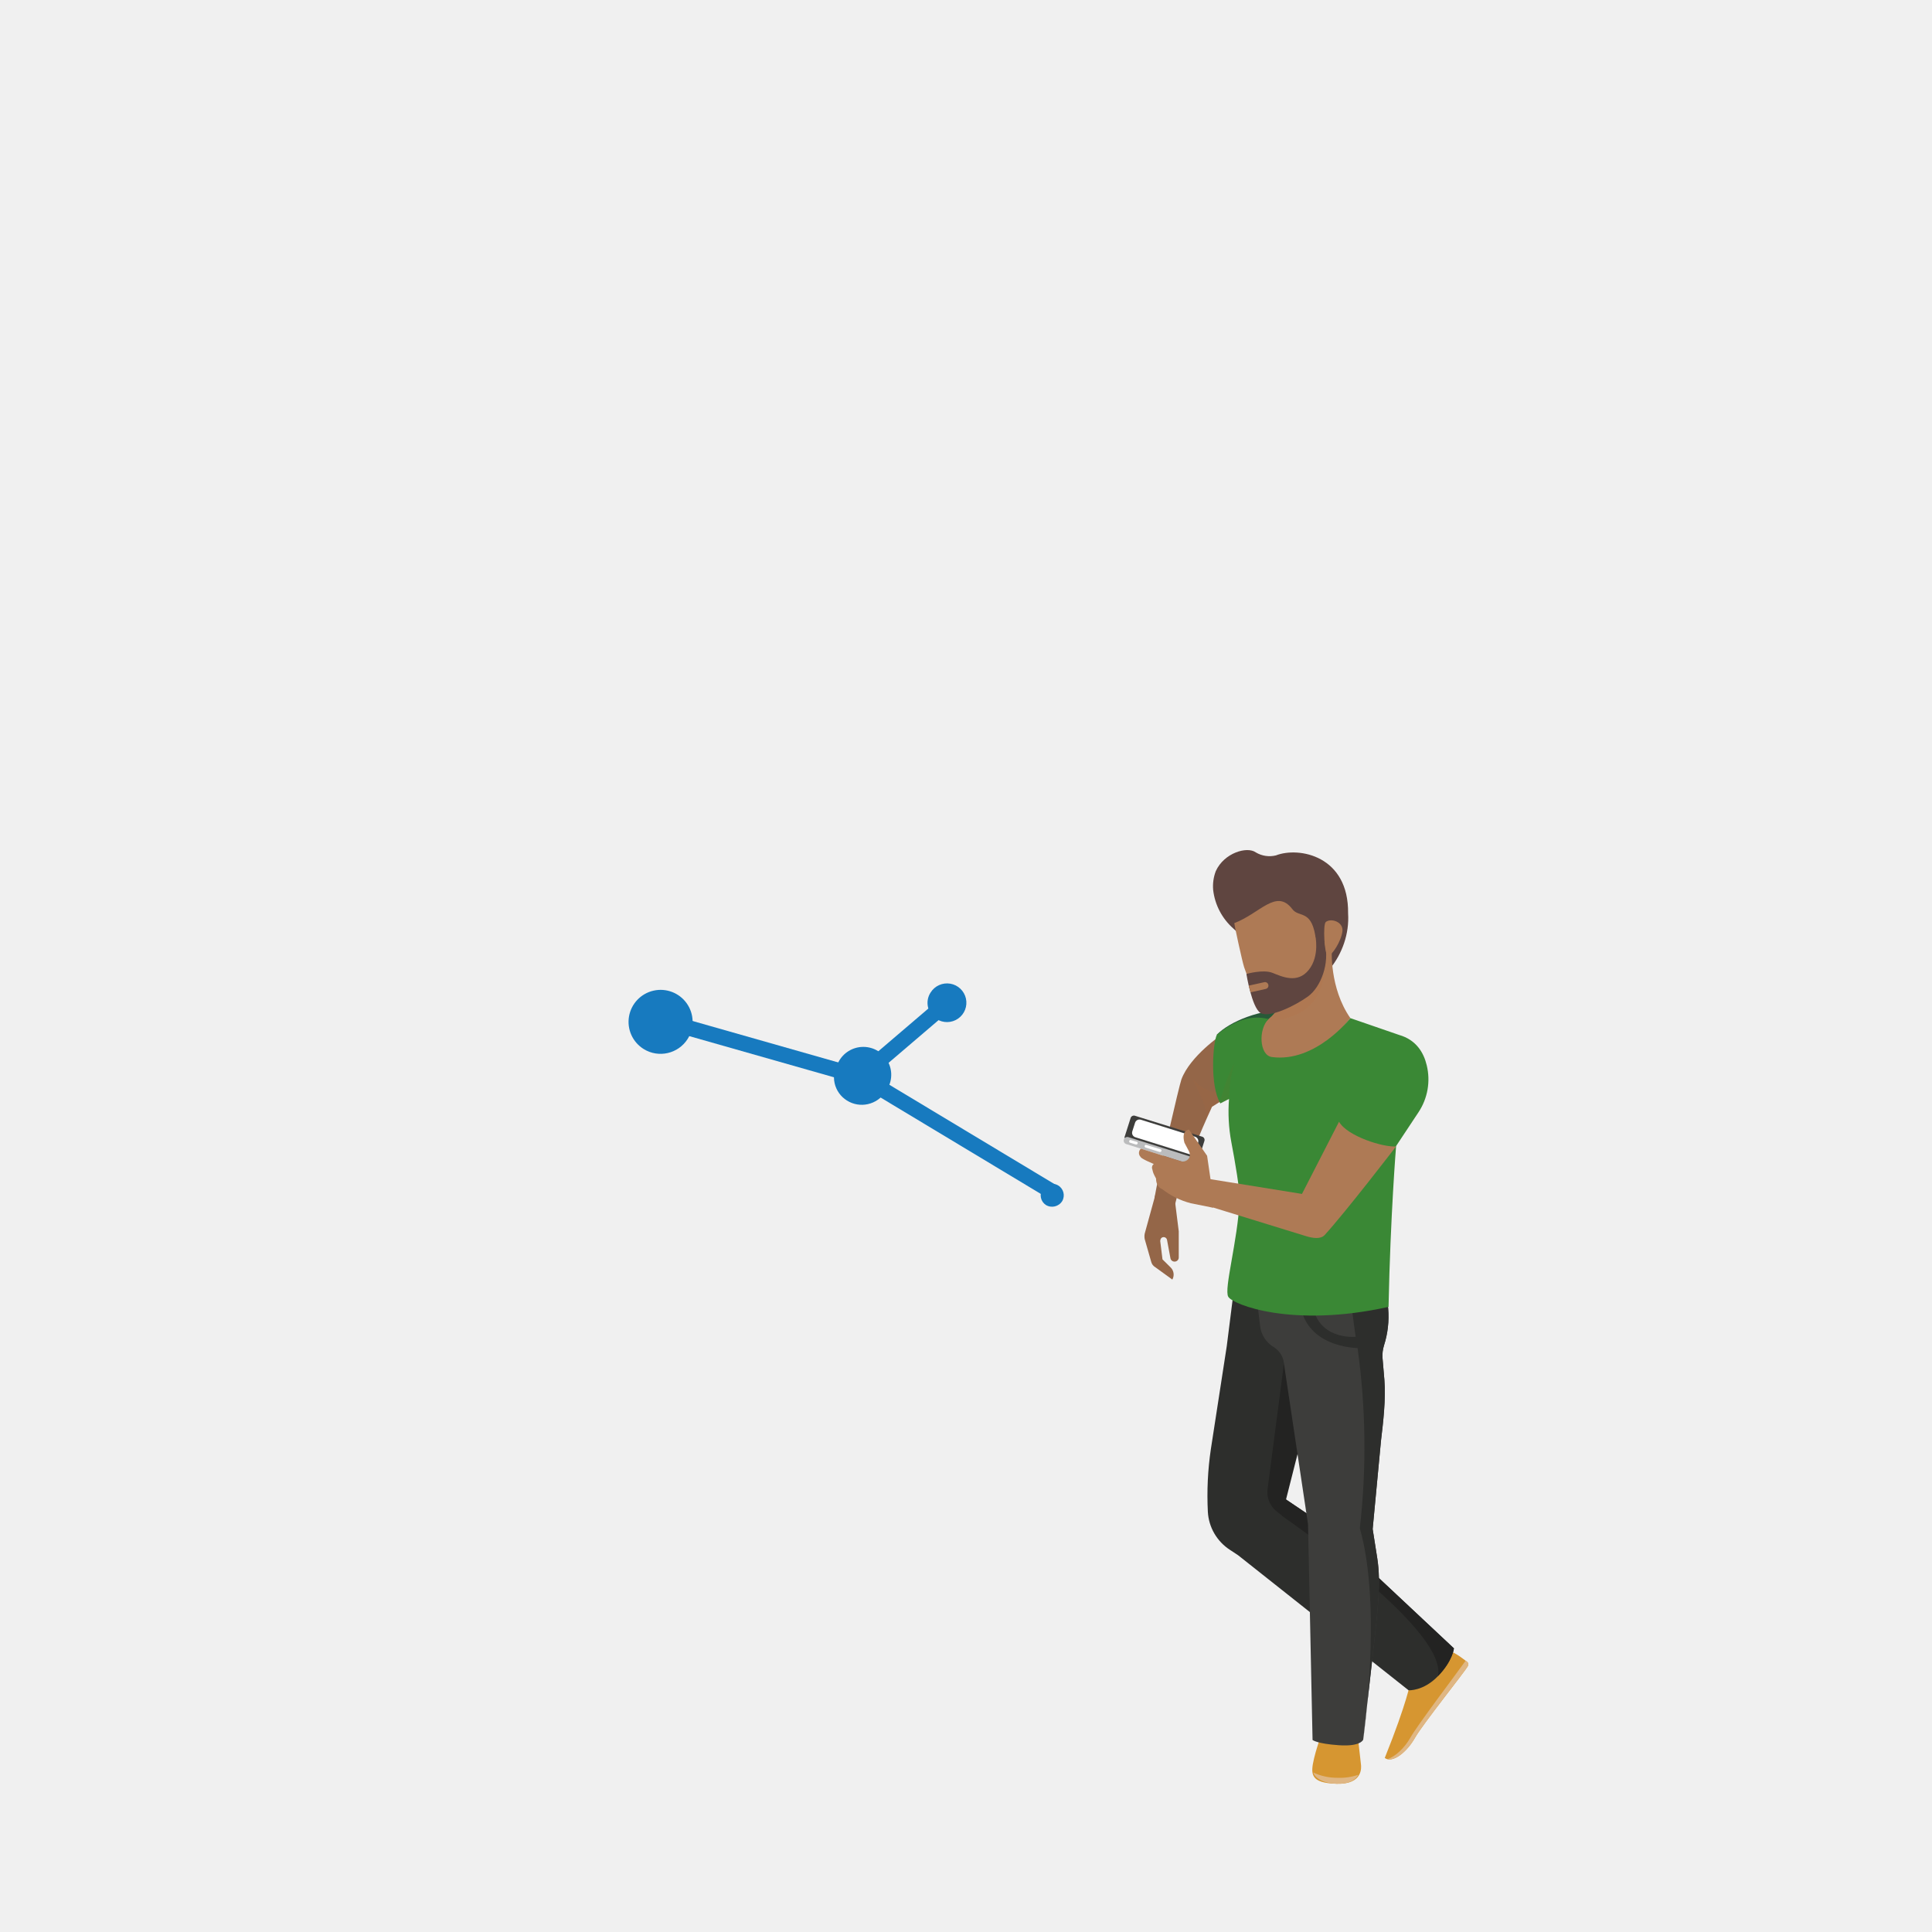
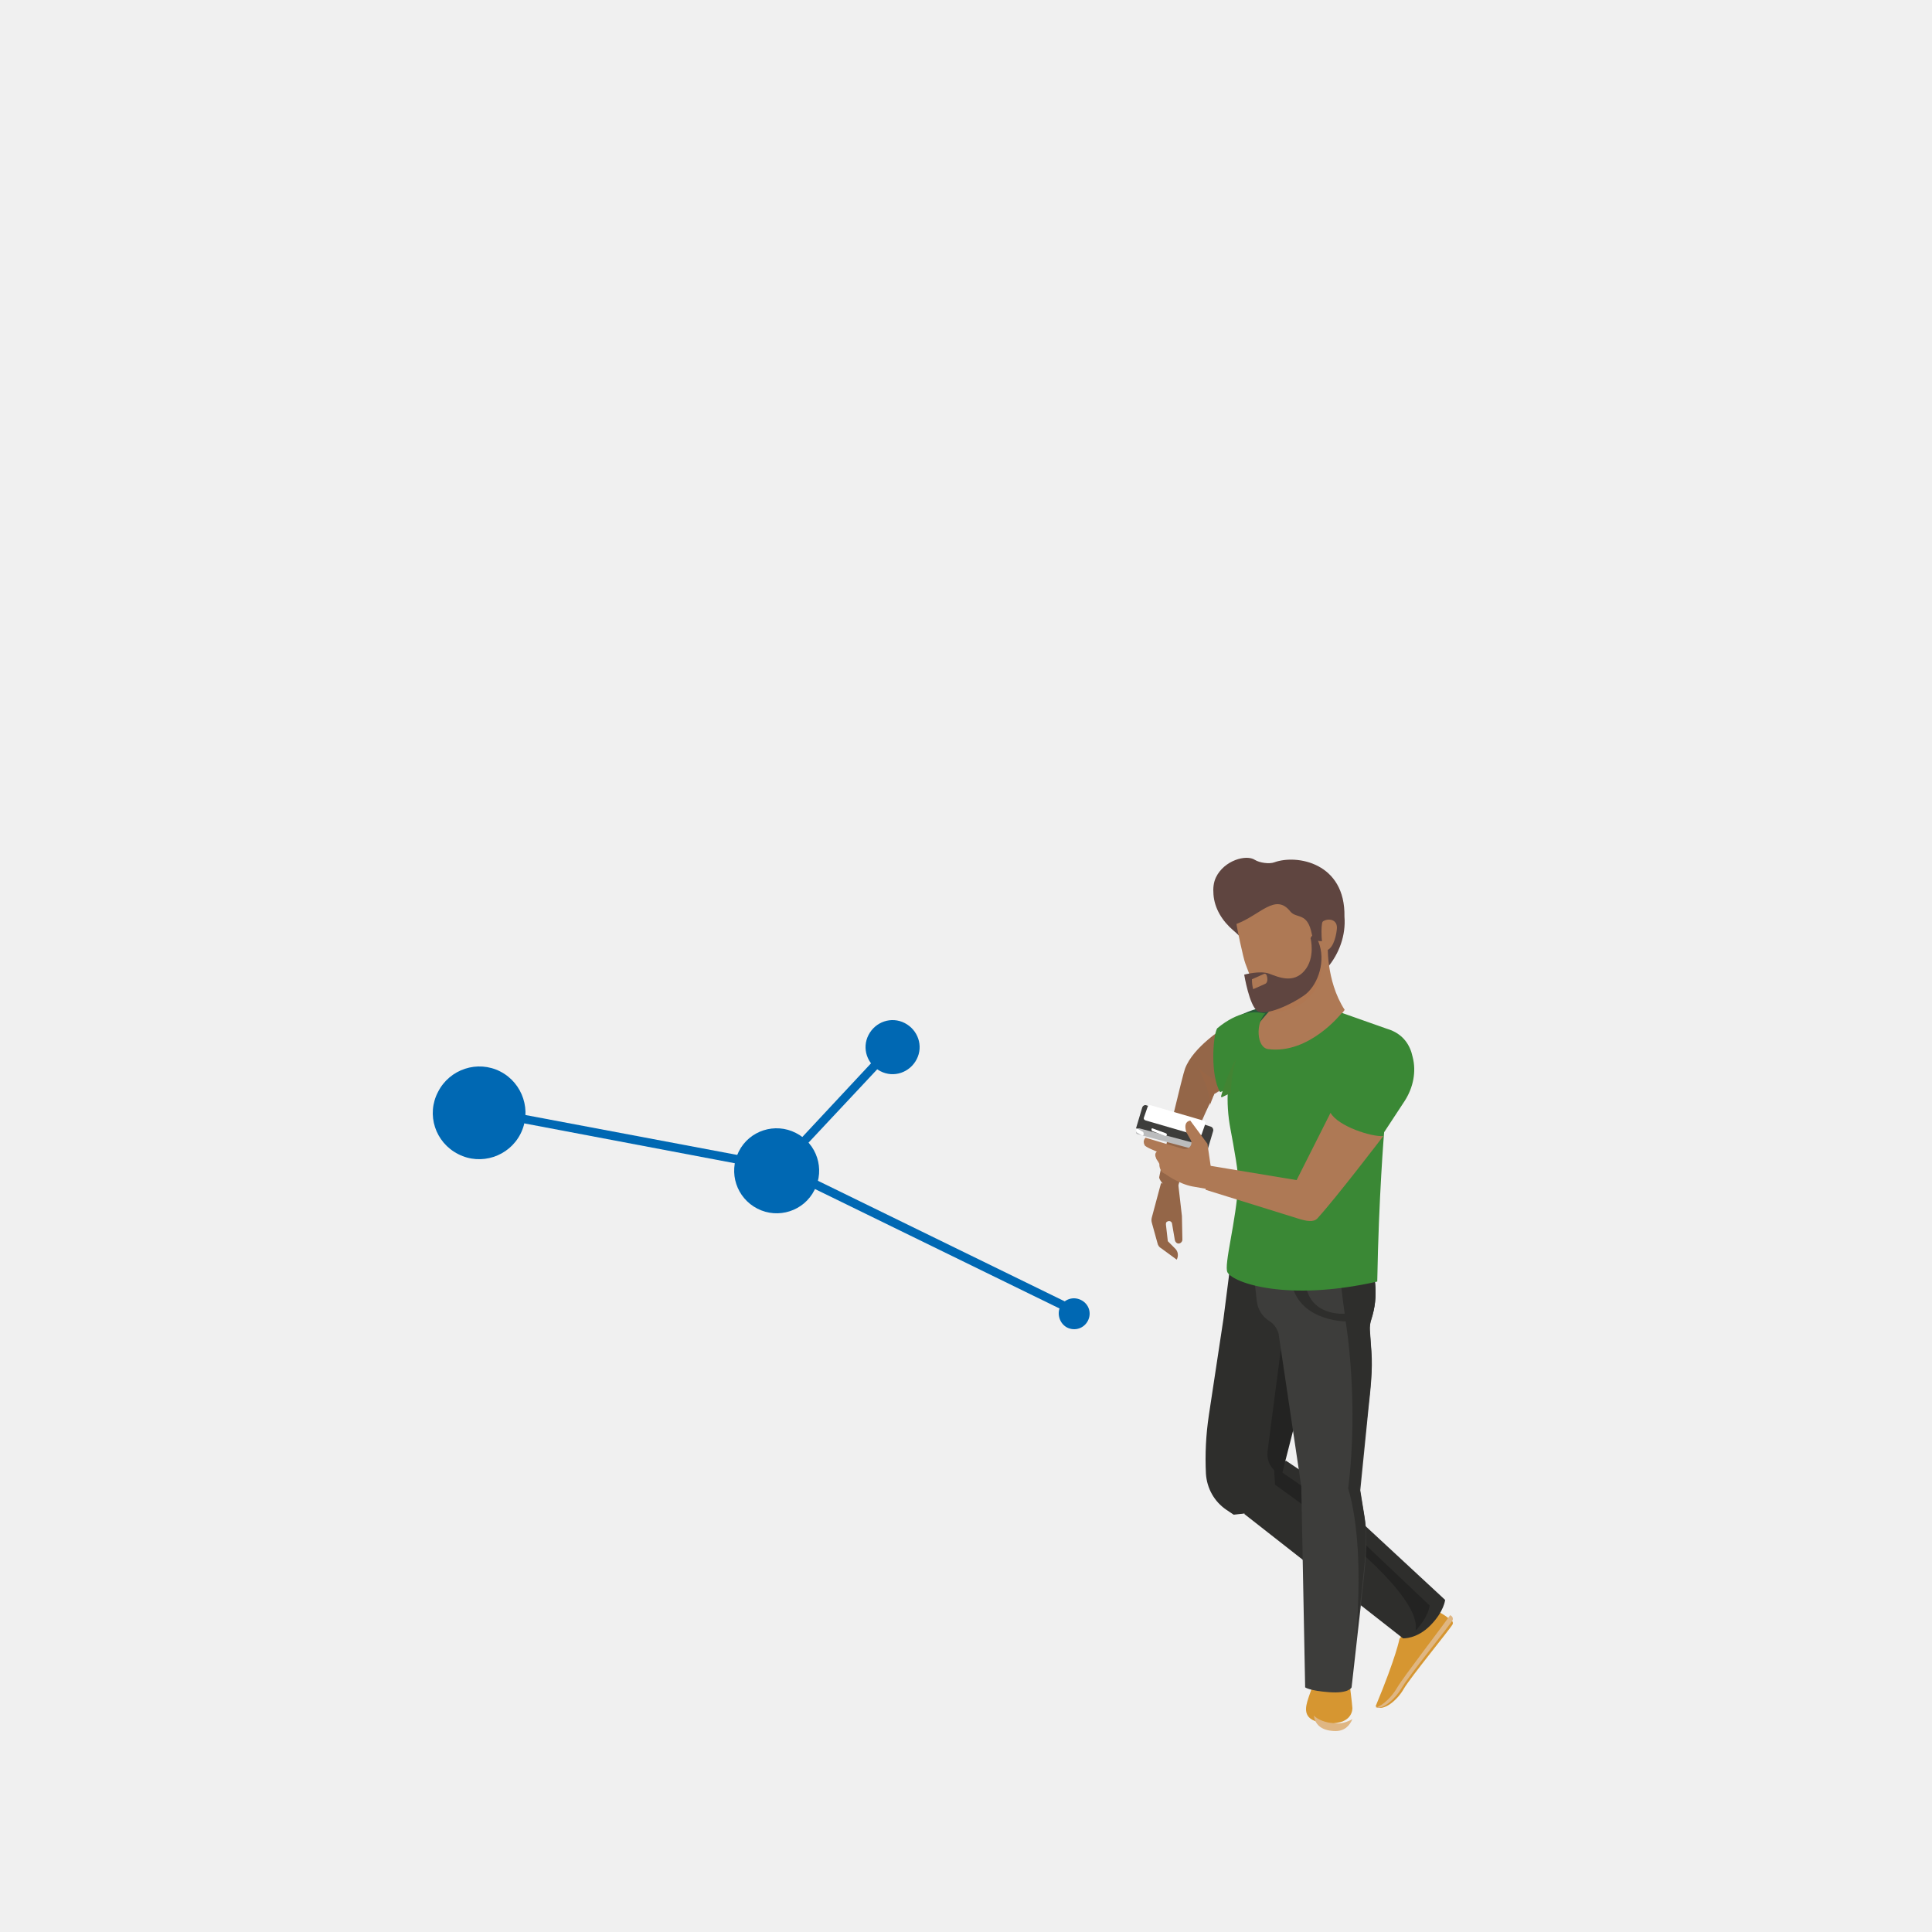
- <svg xmlns="http://www.w3.org/2000/svg" width="250px" height="250px" viewBox="0 0 250 250" version="1.1">
-   <g id="da-03-overheidsdata-verbeteren-thumb" stroke="none" stroke-width="1" fill="none" fill-rule="evenodd">
-     <g transform="translate(80, 110)">
-       <g id="Group-4" transform="translate(87.5, 60.5) scale(-1, 1) translate(-87.5, -60.5) translate(65, 0)" fill-rule="nonzero">
-         <path d="M32.53,23.873 C30.916,22.228 26.905,20.485 22.943,20.679 C18.981,20.873 18.199,22.034 18.199,22.034 L31.356,26.874 L32.53,23.873 Z" id="Path" fill="#275A38" />
-         <path d="M3.867,103.104 L3.867,103.104 C2.73,103.384 1.664,103.895 0.737,104.605 L0.15,105.04 C-0.004,105.174 -0.044,105.394 0.052,105.573 C0.394,106.25 5.921,113.123 6.9,114.865 C7.878,116.608 9.786,118.253 10.813,117.479 C7.878,110.171 7.487,107.654 7.487,107.654 L3.867,103.104 Z" id="Path" fill="#D69631" />
-         <path d="M7.536,114.914 C6.655,113.317 1.617,106.686 0.345,104.895 L0.15,105.04 C-0.004,105.174 -0.044,105.394 0.052,105.573 C0.394,106.25 5.921,113.123 6.9,114.865 C7.878,116.608 9.394,117.866 10.47,117.624 C9.443,117.334 8.22,116.124 7.536,114.914 Z" id="Path" fill="#DFB683" />
-         <path d="M29.791,91.246 L7.731,108.719 C7.731,108.719 5.824,108.864 3.916,106.879 C2.008,104.895 1.862,103.298 1.862,103.298 L19.421,86.842 L24.019,83.744 L29.791,91.246 Z" id="Path" fill="#2D2E2C" />
-         <path d="M26.416,84.567 C26.416,84.567 2.644,100.345 3.916,106.879 C2.008,104.895 1.862,103.298 1.862,103.298 L19.421,86.842 L24.019,83.744 L26.416,84.567 Z" id="Path" fill="#232322" />
-         <path d="M24.9,0.69 C25.782,0.906 26.714,0.767 27.492,0.303 C28.617,-0.52 31.601,0.351 32.677,2.723 C32.971,3.494 33.088,4.321 33.019,5.143 C32.8,7.086 31.859,8.88 30.378,10.176 C26.416,13.709 26.612,18.259 23.873,18.356 C19.324,18.549 15.215,13.467 15.557,8.192 C15.459,0.738 21.916,-0.472 24.9,0.69 Z" id="Path" fill="#5F4540" />
-         <path d="M17.661,12.838 L23.873,15.645 L24.068,18.259 C24.075,19.655 24.723,20.973 25.829,21.841 C25.829,21.841 33.068,28.859 27.15,29.294 C21.231,29.73 15.264,21.744 15.264,21.744 C18.003,17.823 17.661,12.838 17.661,12.838 Z" id="Path" fill="#AE7A55" />
-         <path d="M31.894,23.873 C31.894,23.873 36.003,26.632 37.128,29.681 C37.373,30.311 40.161,42.265 40.601,44.976 C40.699,45.508 38.498,48.219 37.959,45.895 C36.834,41.055 33.166,33.215 33.166,33.215 C31.528,32.223 29.959,31.123 28.47,29.923 C26.661,28.326 31.894,23.873 31.894,23.873 Z" id="Path" fill="#946648" />
-         <path d="M31.112,31.182 L30.916,31.763 L33.166,33.215 C33.166,33.215 33.459,33.795 33.851,34.763 L33.851,34.763 C33.753,33.602 34.584,31.666 35.709,29.633 C33.215,32.247 31.112,31.182 31.112,31.182 Z" id="Path" fill="#BA6635" opacity="0.1" />
-         <path d="M40.503,44.637 L41.873,49.622 C41.921,49.862 41.921,50.109 41.873,50.348 L41.041,53.252 C40.973,53.558 40.778,53.822 40.503,53.978 L38.302,55.575 L38.302,55.575 C38.014,55.073 38.094,54.443 38.498,54.027 L39.574,52.962 L39.867,50.59 C39.865,50.471 39.832,50.354 39.769,50.251 L39.769,50.251 C39.662,50.114 39.484,50.053 39.314,50.095 C39.144,50.137 39.016,50.274 38.987,50.445 L38.546,52.817 C38.499,53.072 38.271,53.256 38.008,53.252 L38.008,53.252 C37.711,53.252 37.47,53.014 37.47,52.72 L37.47,49.332 L38.057,44.637 L40.503,44.637 Z" id="Path" fill="#946648" />
-         <path d="M30.084,54.898 L30.525,58.383 L31.258,64.191 L33.313,77.501 C33.712,80.192 33.843,82.915 33.704,85.632 L33.704,85.632 C33.594,87.639 32.522,89.474 30.818,90.569 L29.791,91.246 L23.824,90.569 L24.166,85.099 L16.536,56.205 L30.084,54.898 Z" id="Path" fill="#2D2E2C" />
-         <path d="M23.432,63.174 L25.976,82.679 C26.117,83.759 25.693,84.835 24.851,85.535 L24.117,86.116 L16.536,56.205 L23.432,63.174 Z" id="Path" fill="#232322" />
-         <path d="M18.883,112.639 C18.786,114.333 19.47,115.446 19.959,117.527 C20.449,119.609 20.449,120.722 17.025,120.819 C13.601,120.915 13.845,118.641 13.894,118.302 C13.943,117.963 14.334,114.333 14.334,114.333 L18.883,112.639 Z" id="Path" fill="#D69631" />
-         <path d="M16.927,120.044 C16.014,120.083 15.101,119.952 14.237,119.657 C14.579,120.286 15.362,120.867 17.025,120.819 C18.688,120.77 19.813,120.141 20.057,119.367 C19.078,119.821 18.008,120.053 16.927,120.044 L16.927,120.044 Z" id="Path" fill="#DFB683" />
-         <path d="M27.688,55.43 L26.954,61.48 C26.853,62.666 26.179,63.729 25.144,64.336 L25.144,64.336 C24.536,64.728 24.099,65.333 23.921,66.03 L20.742,87.229 L20.155,115.156 C20.155,115.156 19.568,115.64 16.731,115.833 C13.894,116.027 13.601,115.107 13.601,115.107 L12.133,102.088 C11.791,98.7 11.253,94.925 11.791,91.585 L12.378,87.858 L11.302,76.436 C11.008,73.967 10.666,71.063 10.862,68.547 L11.106,65.691 C11.138,65.151 11.072,64.61 10.911,64.094 L10.911,64.094 C10.416,62.547 10.233,60.919 10.373,59.302 L10.813,54.753 L27.688,55.43 Z" id="Path" fill="#3D3D3B" />
-         <path d="M14.041,87.761 C13.152,80.004 13.25,72.166 14.334,64.433 C14.334,64.433 21.525,64.433 21.818,57.995 L10.959,54.753 L10.813,54.753 L10.373,59.302 C10.233,60.919 10.416,62.547 10.911,64.094 C11.072,64.61 11.138,65.151 11.106,65.691 L10.862,68.547 C10.666,71.063 11.008,73.967 11.302,76.436 L12.378,87.858 L11.791,91.585 C11.253,94.925 11.791,98.7 12.133,102.088 L13.601,115.107 C13.601,115.107 11.106,97.925 14.041,87.761 Z" id="Path" fill="#2D2E2C" />
-         <path d="M15.215,57.899 C15.019,59.98 14.579,62.981 14.579,62.981 C14.579,62.981 18.786,63.416 19.959,59.689 C21.133,55.963 15.215,57.899 15.215,57.899 Z" id="Path" fill="#3D3D3B" />
-         <path d="M8.954,23.922 L15.264,21.744 C15.264,21.744 19.764,27.552 25.438,26.777 C27.052,26.535 27.199,23.147 25.829,21.841 C26.074,21.937 28.617,20.679 32.53,23.873 C33.068,24.938 33.459,30.504 32.09,32.779 L30.965,32.198 L30.965,32.198 C31.111,34.058 31.012,35.929 30.671,37.764 C30.182,40.329 29.546,44.008 29.595,45.315 C29.84,50.59 31.65,56.785 31.063,57.802 C30.476,58.818 22.748,61.867 10.324,59.109 C10.079,47.251 9.345,38.297 9.345,38.297 L6.459,33.941 C5.26,32.144 4.87,29.935 5.383,27.842 C5.775,26.197 6.753,24.551 8.954,23.922 Z" id="Path" fill="#3A8835" />
-         <path d="M21.525,44.492 L16.731,35.151 C15.655,37.038 10.959,38.49 9.345,38.345 C9.345,38.345 15.851,46.815 18.59,49.816 C19.128,50.397 20.204,50.203 20.987,49.961 L34.34,45.847 L33.851,42.507 L21.525,44.492 Z" id="Path" fill="#AE7A55" />
-         <path d="M43.144,34.376 L34.438,37.087 C34.211,37.156 34.081,37.392 34.144,37.619 L34.976,40.233 L44.514,37.232 L43.682,34.618 C43.592,34.413 43.36,34.308 43.144,34.376 L43.144,34.376 Z" id="Path" fill="#3D3D3B" />
-         <path d="M35.548,35.924 L42.9,35.947 C43.23,35.948 43.497,36.215 43.498,36.545 L43.502,37.724 C43.503,38.055 43.235,38.324 42.903,38.325 C42.902,38.325 42.901,38.325 42.9,38.325 L35.548,38.303 C35.218,38.302 34.951,38.035 34.95,37.705 L34.946,36.526 C34.945,36.195 35.213,35.925 35.545,35.924 C35.546,35.924 35.547,35.924 35.548,35.924 Z" id="Rectangle" fill="#FFFFFF" transform="translate(39.224, 37.12495) rotate(-17.6) translate(-39.224, -37.12495) " />
-         <path d="M35.302,38.463 L44.331,38.49 C44.591,38.491 44.802,38.701 44.803,38.961 L44.803,38.961 C44.803,39.219 44.595,39.429 44.337,39.43 C44.336,39.43 44.335,39.43 44.334,39.43 L35.305,39.403 C35.045,39.402 34.835,39.191 34.834,38.931 L34.834,38.931 C34.833,38.673 35.042,38.464 35.3,38.463 C35.3,38.463 35.301,38.463 35.302,38.463 Z" id="Rectangle" fill="#BBBCBD" transform="translate(39.81819, 38.94631) rotate(-17.6) translate(-39.81819, -38.94631) " />
-         <path d="M43.682,37.522 L42.851,37.764 C42.787,37.819 42.766,37.909 42.799,37.986 C42.833,38.064 42.913,38.111 42.998,38.103 L43.78,37.861 C43.82,37.85 43.854,37.823 43.873,37.786 C43.891,37.749 43.893,37.706 43.878,37.667 C43.878,37.571 43.78,37.474 43.682,37.522 Z" id="Path" fill="#FFFFFF" />
-         <path d="M41.677,38.151 L39.769,38.732 C39.705,38.787 39.684,38.877 39.718,38.954 C39.751,39.032 39.831,39.079 39.916,39.071 L41.775,38.49 C41.866,38.447 41.908,38.342 41.873,38.248 C41.862,38.208 41.834,38.175 41.797,38.156 C41.759,38.138 41.716,38.136 41.677,38.151 Z" id="Path" fill="#FFFFFF" />
-         <path d="M42.362,38.635 L37.177,40.281 C36.749,40.377 36.309,40.179 36.101,39.797 C35.992,39.529 36.01,39.228 36.15,38.974 L36.737,37.861 C36.981,36.941 36.834,36.312 36.15,36.167 L33.802,39.555 L33.166,43.911 L33.019,46.283 L35.905,45.702 C37.26,45.351 38.526,44.725 39.623,43.863 C40.454,43.572 40.405,42.507 40.405,42.507 C40.405,42.507 40.748,41.878 40.796,41.685 L40.894,41.297 C40.991,41.054 40.911,40.776 40.699,40.62 C40.699,40.62 42.362,39.942 42.411,39.7 C42.554,39.556 42.631,39.359 42.621,39.157 C42.612,38.955 42.518,38.766 42.362,38.635 Z" id="Path" fill="#AE7A55" />
-         <path d="M21.476,20.873 C22.161,21.357 24.949,22.47 25.829,21.841 L25.829,21.841 L25.389,21.453 C24.571,20.583 24.101,19.447 24.068,18.259 L23.873,15.645 L18.639,13.951 C18.639,14 17.954,18.598 21.476,20.873 Z" id="Path" fill="#BA6635" opacity="0.1" />
-         <path d="M19.813,10.999 C20.4,7.659 21.965,8.773 22.796,7.611 C24.851,4.949 26.954,8.192 30.28,9.45 C30.28,9.692 29.253,14.435 29.008,15.161 C27.296,19.808 27.541,20.437 24.264,19.711 C20.987,18.985 18.786,17.097 18.199,14.919 L17.416,11.87 C18.003,11.87 19.568,12.257 19.813,10.999 Z" id="Path" fill="#AE7A55" />
-         <path d="M19.813,10.999 C19.813,10.999 19.177,13.661 20.644,15.5 C22.112,17.339 24.117,16.371 25.34,15.887 C26.563,15.403 28.715,16.033 28.715,16.033 C28.715,16.033 28.03,20.34 26.905,21.066 C25.78,21.792 22.405,20.147 20.742,18.937 C19.079,17.727 17.905,14.629 18.59,12.015 C19.275,9.402 19.813,10.999 19.813,10.999 Z" id="Path" fill="#5F4540" />
-         <path d="M28.373,17.533 L26.416,17.097 C26.299,17.069 26.175,17.089 26.074,17.153 C25.972,17.217 25.901,17.319 25.878,17.436 C25.849,17.552 25.869,17.674 25.934,17.775 C25.999,17.876 26.102,17.946 26.22,17.969 L28.177,18.404 L28.177,18.404 C28.275,18.114 28.324,17.823 28.421,17.533 L28.373,17.533 Z" id="Path" fill="#AE7A55" />
-         <path d="M18.443,9.305 C18.834,9.595 18.639,13.613 18.15,13.661 C17.661,13.709 16.438,11.773 16.291,10.515 C16.144,9.257 17.807,8.773 18.443,9.305 Z" id="Path" fill="#AE7A55" />
-         <path d="M30.28,27.649 C30.72,29.126 30.95,30.658 30.965,32.198 L32.09,32.779 C32.09,32.731 32.139,32.682 32.139,32.634 C32.139,32.585 31.307,29.294 30.28,27.649 Z" id="Path" fill="#876023" opacity="0.1" />
-       </g>
-       <g id="Group-3" transform="translate(29.32492, 32.51034) rotate(-101) translate(-29.32492, -32.51034) translate(10.32492, 6.510339)">
-         <g id="Group" fill="#177ABF" fill-rule="nonzero">
-           <path d="M30.61,1.735 C29.065,3.403 29.151,6.006 30.802,7.569 C32.022,8.722 33.816,9.025 35.345,8.334 C36.875,7.644 37.837,6.097 37.781,4.418 C37.726,2.738 36.664,1.259 35.092,0.671 C33.521,0.083 31.75,0.503 30.61,1.735" id="Path" />
-           <path d="M0.866,48.978 C0.299,49.606 0.342,50.574 0.963,51.148 C1.578,51.681 2.505,51.622 3.049,51.016 C3.592,50.41 3.551,49.48 2.956,48.924 C2.361,48.369 1.432,48.393 0.866,48.978" id="Path" />
-           <path d="M19.059,26.273 C17.69,27.724 17.755,30.012 19.203,31.383 C20.11,32.417 21.524,32.846 22.851,32.489 C24.179,32.132 25.188,31.051 25.456,29.701 C25.724,28.351 25.203,26.966 24.112,26.128 C23.425,25.473 22.504,25.12 21.555,25.147 C20.607,25.174 19.708,25.579 19.059,26.273" id="Path" />
-         </g>
-         <g id="Group-2" transform="translate(2.454545, 3.856574)">
-           <polyline id="Path" stroke="#177ABF" stroke-width="2" points="31.813 -2.84217094e-14 19.203 24.875 -1.42108547e-14 46.182" />
-           <path d="M19.396,24.923 L26.326,37.168" id="Path" stroke="#177ABF" stroke-width="2" />
-           <path d="M24.738,35.818 C24.035,36.552 23.844,37.638 24.255,38.568 C24.666,39.498 25.597,40.088 26.612,40.06 C27.627,40.032 28.525,39.392 28.884,38.441 C29.244,37.49 28.994,36.416 28.251,35.722 C27.777,35.26 27.136,35.01 26.474,35.028 C25.813,35.046 25.187,35.331 24.738,35.818" id="Path" fill="#177ABF" fill-rule="nonzero" />
-         </g>
-       </g>
+ <svg xmlns="http://www.w3.org/2000/svg" height="250" viewBox="0 0 250 250" width="250">
+   <g fill="none" transform="translate(56 111)">
+     <path d="m102 22.134c1.424-1.628 5.076-3.257 8.667-3.127 3.59.195 4.333 1.303 4.333 1.303l-11.948 4.69z" fill="#275a38" />
+     <path d="m128.44 97c1.073.242 2.083.665 2.904 1.329l.505.362c.126.121.189.302.126.483-.316.604-5.43 6.827-6.313 8.337-.884 1.571-2.715 3.021-3.662 2.296 2.715-6.525 3.094-8.76 3.094-8.76z" fill="#d69631" />
+     <path d="m124.756 107.437c.853-1.457 5.709-7.727 6.89-9.437l.197.127c.131.127.197.317.131.507-.328.633-5.643 7.157-6.562 8.74-.853 1.457-2.428 2.85-3.412 2.597.919-.253 2.1-1.393 2.756-2.533" fill="#dfb683" />
+     <path d="m105 84.899 20.546 16.099s1.776.124 3.551-1.678c1.776-1.803 1.902-3.294 1.902-3.294l-16.361-15.166-4.249-2.859z" fill="#2e2e2c" />
+     <path d="m107 79.735s21.328 14.327 20.167 20.265c1.711-1.776 1.833-3.245 1.833-3.245l-15.767-14.939-4.094-2.816z" fill="#232322" />
+     <path d="m108.902.582c-.662.249-1.92.062-2.516-.311-1.126-.746-3.973.062-5.032 2.238-.331.684-.397 1.43-.331 2.238.132 1.803 1.126 3.419 2.582 4.663 3.84 3.233 3.641 7.46 6.356 7.585 4.436.187 8.409-4.538 8.011-9.388.132-6.963-6.157-8.082-9.071-7.025" fill="#5f4540" />
+     <path d="m115.819 11-5.67 2.74-.187 2.545c-.062 1.37-.561 2.61-1.62 3.458 0 0-6.604 6.851-1.246 7.242 5.421.391 10.904-7.308 10.904-7.308-2.492-3.85-2.181-8.678-2.181-8.678" fill="#ae7955" />
+     <path d="m102.375 22s-3.99 2.462-5.037 5.294c-.262.616-2.878 11.511-3.336 14.035-.065.492 2.028 2.955 2.551.8 1.047-4.432 4.579-11.573 4.579-11.573s2.944-1.662 4.514-3.016c1.701-1.477-3.271-5.54-3.271-5.54" fill="#946648" />
+     <path d="m100 32c.48-.875.8-1.438.8-1.438s.48-.25 1.2-.562c-.72.375-1.2.562-1.2.562s-.32.562-.8 1.438" fill="#d9e1e4" />
+     <path d="m100.558 32c.115-1.118-.577-2.961-1.558-5 .981 1.184 1.904 1.579 2.596 1.711.115.461.231.855.404 1.184-.519.395-.865.592-.865.592s-.231.592-.577 1.513" fill="#986646" />
+     <path d="m94.262 42-1.217 4.54c-.061.245-.061.429 0 .675l.73 2.638c.061.307.243.552.487.675l2.008 1.472c.243-.491.183-1.043-.183-1.411l-.973-.982-.243-2.147c0-.123 0-.245.061-.307.243-.245.669-.184.73.184l.365 2.147c.061.245.243.429.487.429s.487-.245.487-.491l-.061-3.067-.487-4.233h-2.19z" fill="#946648" />
+     <path d="m103.389 51-.378 3.217-.694 5.425-1.892 12.49c-.378 2.523-.504 5.046-.378 7.57.126 1.892 1.072 3.596 2.648 4.668l.946.631 5.549-.631-.315-5.109 7.125-26.998z" fill="#2e2e2c" />
+     <path d="m110.396 58.559-2.372 18.225c-.128 1.009.256 2.018 1.09 2.649l.705.568 7.181-28z" fill="#232322" />
+     <path d="m114.206 105c.131 1.433-.524 2.408-1.047 4.186-.327 1.204-.458 2.695 2.814 2.81 3.076.115 3.076-1.892 3.011-2.122 0-.287-.393-3.383-.393-3.383z" fill="#d69631" />
+     <path d="m116.647 111.997c.941.091 1.706-.181 2.353-.544-.353.815-1 1.631-2.412 1.54-1.706-.091-2.412-.906-2.588-1.993.588.544 1.471.906 2.647.997" fill="#dfb683" />
+     <path d="m106 51.691.626 5.653c.125 1.131.751 2.073 1.69 2.638.563.377.939.942 1.127 1.57l2.942 19.786.501 26.005s.563.44 3.13.628c2.566.188 2.879-.628 2.879-.628l1.377-12.186c.313-3.141.814-6.658.313-9.799l-.563-3.518 1.064-10.615c.25-2.324.563-5.025.376-7.349l-.188-2.701c-.063-.503 0-1.005.188-1.445.438-1.445.626-2.952.501-4.46l-.438-4.271z" fill="#3d3d3b" />
+     <path d="m118.453 81.591c1.426-11.3-.324-21.601-.324-21.601s-6.805 0-7.129-5.993l10.37-2.997h.13l.454 4.245c.13 1.498 0 2.997-.518 4.433-.13.499-.194.999-.194 1.436l.194 2.685c.194 2.31-.13 4.994-.389 7.304l-1.102 10.551.583 3.496c.518 3.122 0 6.555-.324 9.739l-1.426 12.111c.065-.062 2.463-15.982-.324-25.409" fill="#2e2e2c" />
+     <path d="m117.446 54.461c.185 1.871.554 4.527.554 4.527s-3.818.362-4.864-2.958c-1.047-3.32 4.31-1.569 4.31-1.569" fill="#3d3d3b" />
+     <path d="m123.486 22.129-5.846-2.064s-4.194 5.378-9.531 4.69c-1.525-.188-1.652-3.377-.381-4.627-.064 0-.254 0-.508-.063-.89-.125-2.923-.313-5.719 2.001-.572 1.001-.89 6.128.381 8.254.254-.063 1.017-.5 1.017-.5v.063c-.127 1.751 0 3.502.318 5.19.445 2.376 1.08 5.816 1.017 7.004-.254 4.94-1.906 10.631-1.398 11.569.763 1.376 7.752 3.815 19.38 1.188.191-11.006.89-19.323.89-19.323l2.669-4.065c1.08-1.688 1.525-3.752 1.017-5.691-.318-1.501-1.207-3.002-3.304-3.627" fill="#3a8835" />
+     <path d="m111.782 41.706 4.387-8.706c1.003 1.754 5.327 3.132 6.831 3.006 0 0-6.016 7.892-8.523 10.647-.501.564-1.504.313-2.193.125l-12.283-3.821.439-3.132z" fill="#ae7955" />
+     <path d="m92.314 32.017 8.407 2.787c.197.068.328.34.263.544l-.788 2.651-9.195-2.991.788-2.651c.066-.272.328-.408.525-.34" fill="#3d3d3b" />
+     <path d="m92.514 32.188c.062-.115.187-.23.373-.173l6.909 2.013c.124.058.249.173.187.345l-.498 1.438c-.062.115-.187.23-.373.173l-6.909-2.013c-.124-.058-.249-.173-.187-.345z" fill="#fff" />
+     <path d="m91.089 35.161c.064-.107.191-.161.318-.161l8.402 2.25c.127.054.191.161.191.268l-.127.321c-.064.107-.191.161-.318.161l-8.402-2.25c-.127-.054-.191-.161-.127-.268z" fill="#bbbcbd" />
+     <path d="m91.176 35.05.706.4c.059 0 .118.2.118.3s-.118.2-.176.2l-.706-.4c-.059 0-.118-.2-.118-.3s.118-.2.176-.2" fill="#fff" />
+     <path d="m93.182 35.027 1.697.625c.061 0 .121.139.121.208 0 .069-.121.139-.182.139l-1.697-.625c-.061 0-.121-.139-.121-.208 0-.139.061-.208.182-.139" fill="#fff" />
+     <path d="m92.241 36.22 4.824 1.44c.381.12.825-.06 1.016-.42.127-.24.127-.48 0-.72l-.571-1.02c-.254-.84-.127-1.38.508-1.5l2.221 3 .571 3.9.19 2.1-2.729-.48c-1.841-.36-3.491-1.62-3.491-1.62-.762-.24-.762-1.2-.762-1.2.063-.12-.317-.6-.381-.72l-.127-.36c-.063-.24 0-.48.19-.6 0 0-1.523-.6-1.587-.84-.317-.6.127-.96.127-.96" fill="#ae7955" />
+     <path d="m108.787 20c-.328 0-.59-.058-.787-.174.131-.058.262-.174.393-.289.852-.694 1.245-1.678 1.311-2.777l.197-2.256 5.047-1.504c0 .058.655 3.992-2.687 5.959-.59.405-2.36 1.041-3.474 1.041" fill="#af7752" />
+     <path d="m113.766 9.943c-.574-3.011-1.979-1.987-2.809-3.011-1.915-2.409-3.894.482-6.957 1.626 0 .241.894 4.516 1.149 5.118 1.596 4.155 1.404 4.757 4.404 4.095 3.064-.662 5.17-2.348 5.681-4.336.128-.482.766-2.77.766-2.77-.574.12-2.043.422-2.234-.723" fill="#ae7955" />
+     <path d="m113.586 10.408s.66 2.513-.793 4.209c-1.453 1.696-3.368.817-4.557.377s-3.236.126-3.236.126.66 4.02 1.717 4.711 4.425-.879 6.01-2.01c1.651-1.131 2.774-4.02 2.047-6.47-.726-2.324-1.189-.942-1.189-.942" fill="#5f4540" />
+     <path d="m106 15.716 1.557-.691c.215-.099.376.099.429.494.054.395-.054.691-.268.79l-1.557.691c-.107-.395-.161-.79-.161-1.284z" fill="#ae7955" />
+     <path d="m115.162 8.254c-.292.288-.175 3.687.234 3.744.994.058 1.462-1.613 1.579-2.65.234-1.498-1.228-1.555-1.812-1.095" fill="#ae7955" />
+     <path d="m102.071 31-.071-.132s.929-3.289 2-4.868c-.714 1.908-.714 4.408-.714 4.408s-.929.461-1.214.592" fill="#428433" />
+     <g fill="#0068b3">
+       <path d="m3.307 38.349c2.931 1.502 6.548.313 8.045-2.628 1.497-2.941.312-6.569-2.619-8.071-2.931-1.502-6.548-.313-8.045 2.628-1.559 2.941-.374 6.569 2.619 8.071z" />
+       <path d="m82.084 60.782c1.011.501 2.19.111 2.696-.891.505-1.002.112-2.172-.899-2.673-1.011-.501-2.19-.111-2.696.891-.449.947-.056 2.172.899 2.673z" />
+       <path d="m42.009 45.399c2.681 1.372 6.015.327 7.389-2.417 1.373-2.678.327-6.009-2.419-7.381-2.681-1.372-6.015-.327-7.389 2.417-1.373 2.743-.262 6.009 2.419 7.381z" />
+       <path d="m5 33.07 39.876 7.552 37.623 18.378.501-1.007-37.748-18.441-40.064-7.552z" />
+       <path d="m44.744 41 14.256-15.223-.806-.777-14.194 15.223" />
+       <path d="m57.928 27.615c1.721.89 3.798.178 4.688-1.543.89-1.721.178-3.798-1.543-4.688-1.721-.89-3.798-.178-4.688 1.543-.89 1.721-.178 3.798 1.543 4.688z" />
    </g>
  </g>
</svg>
